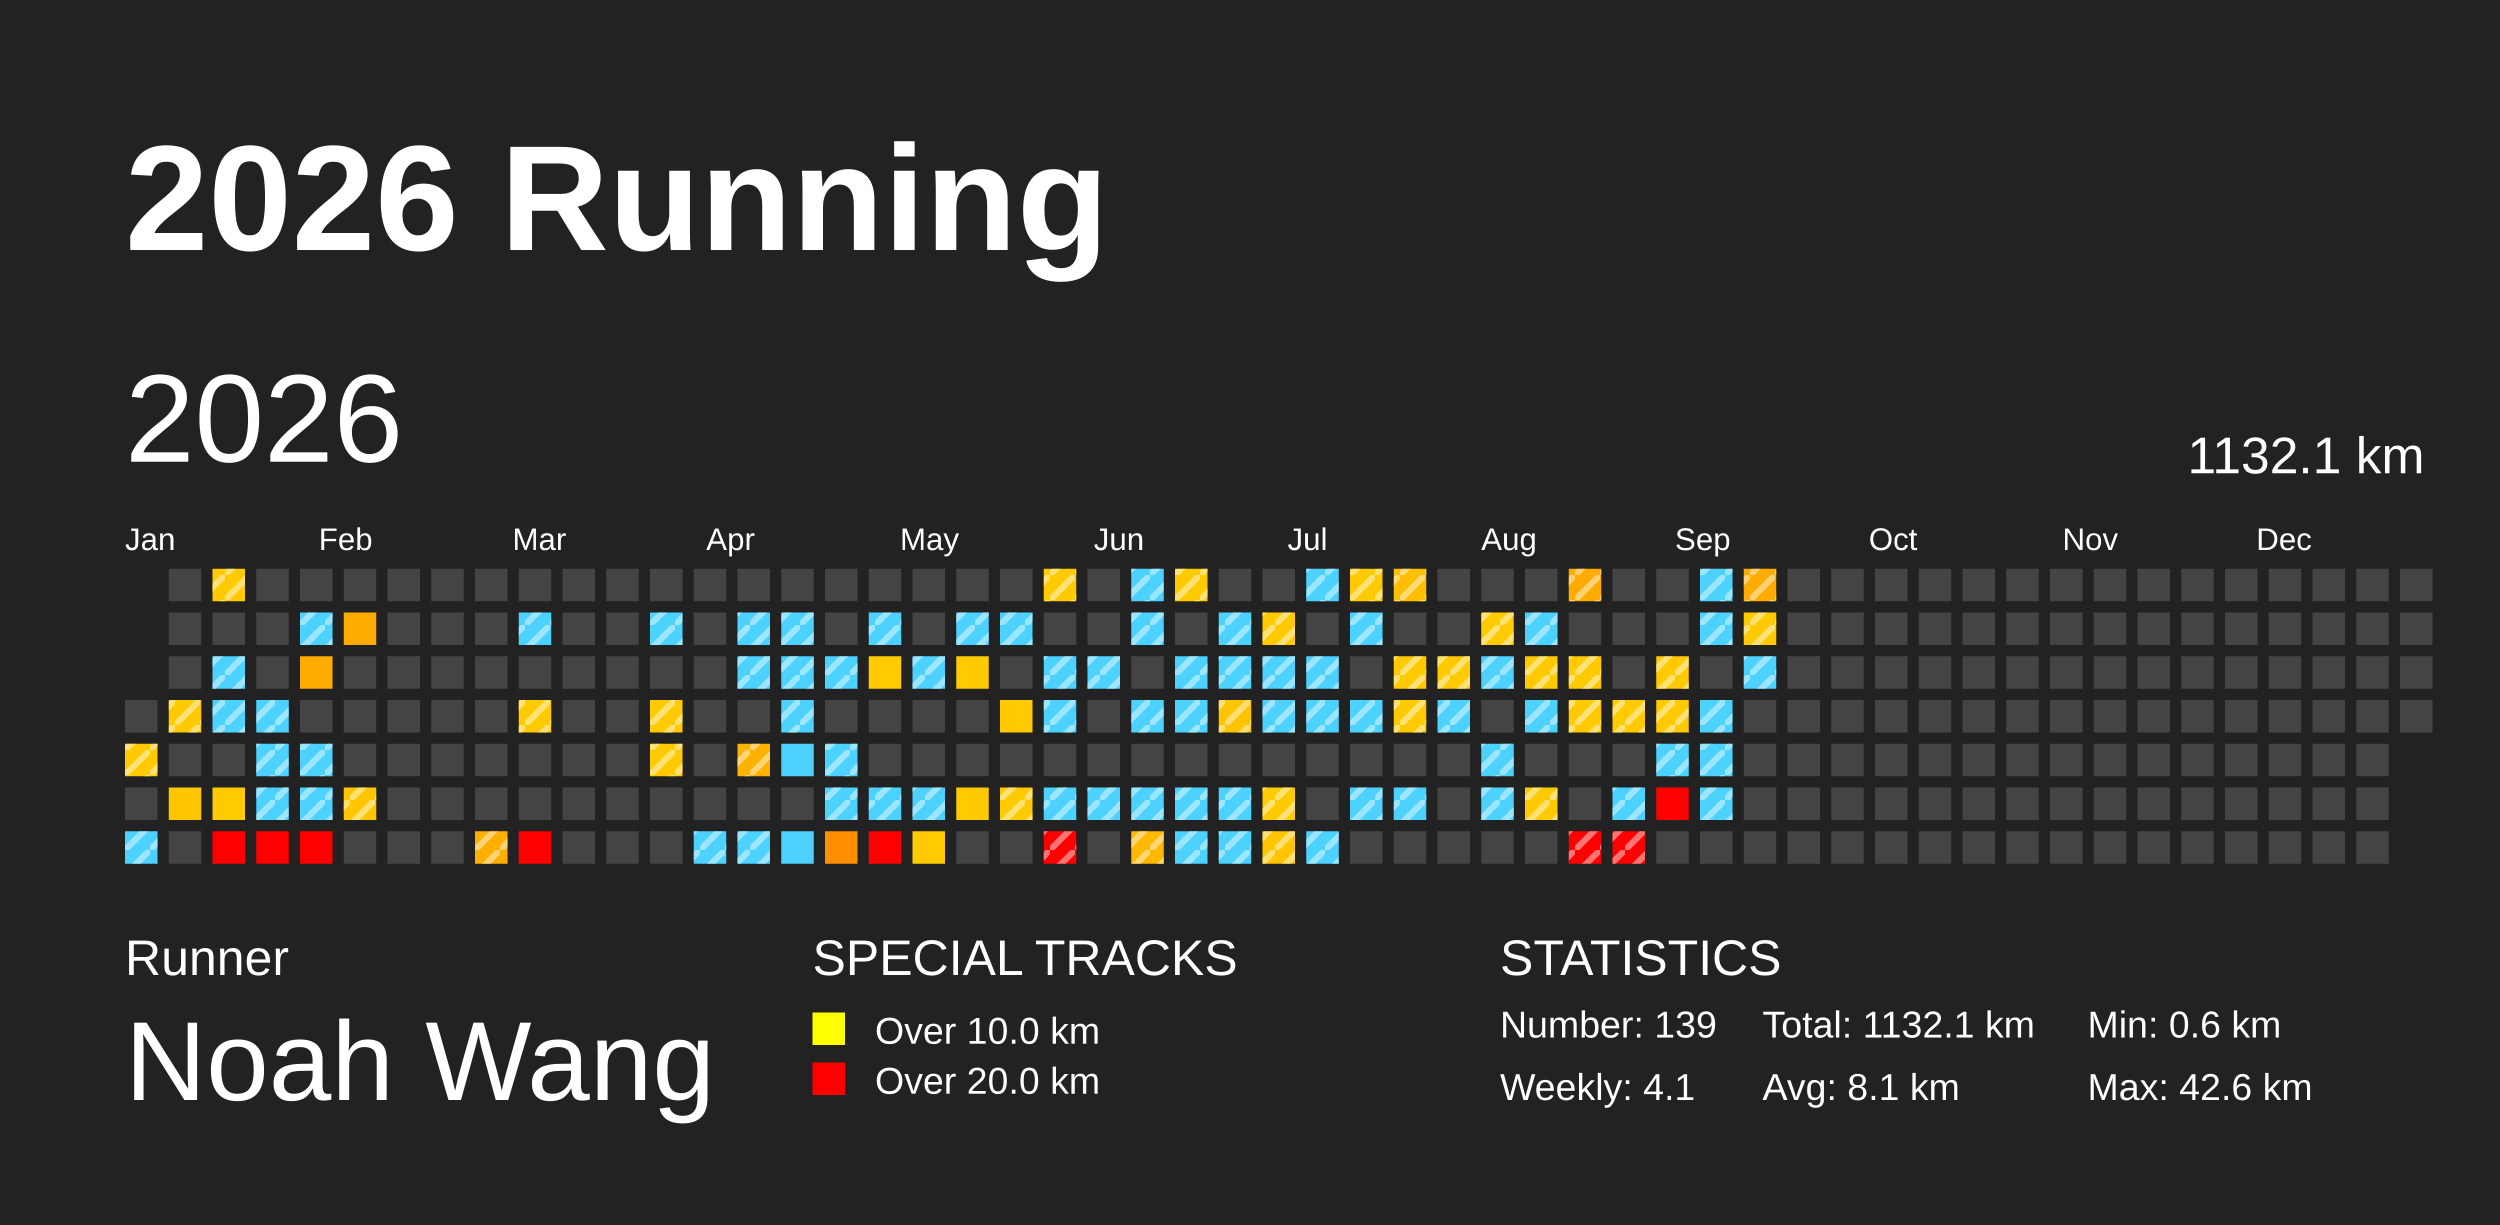
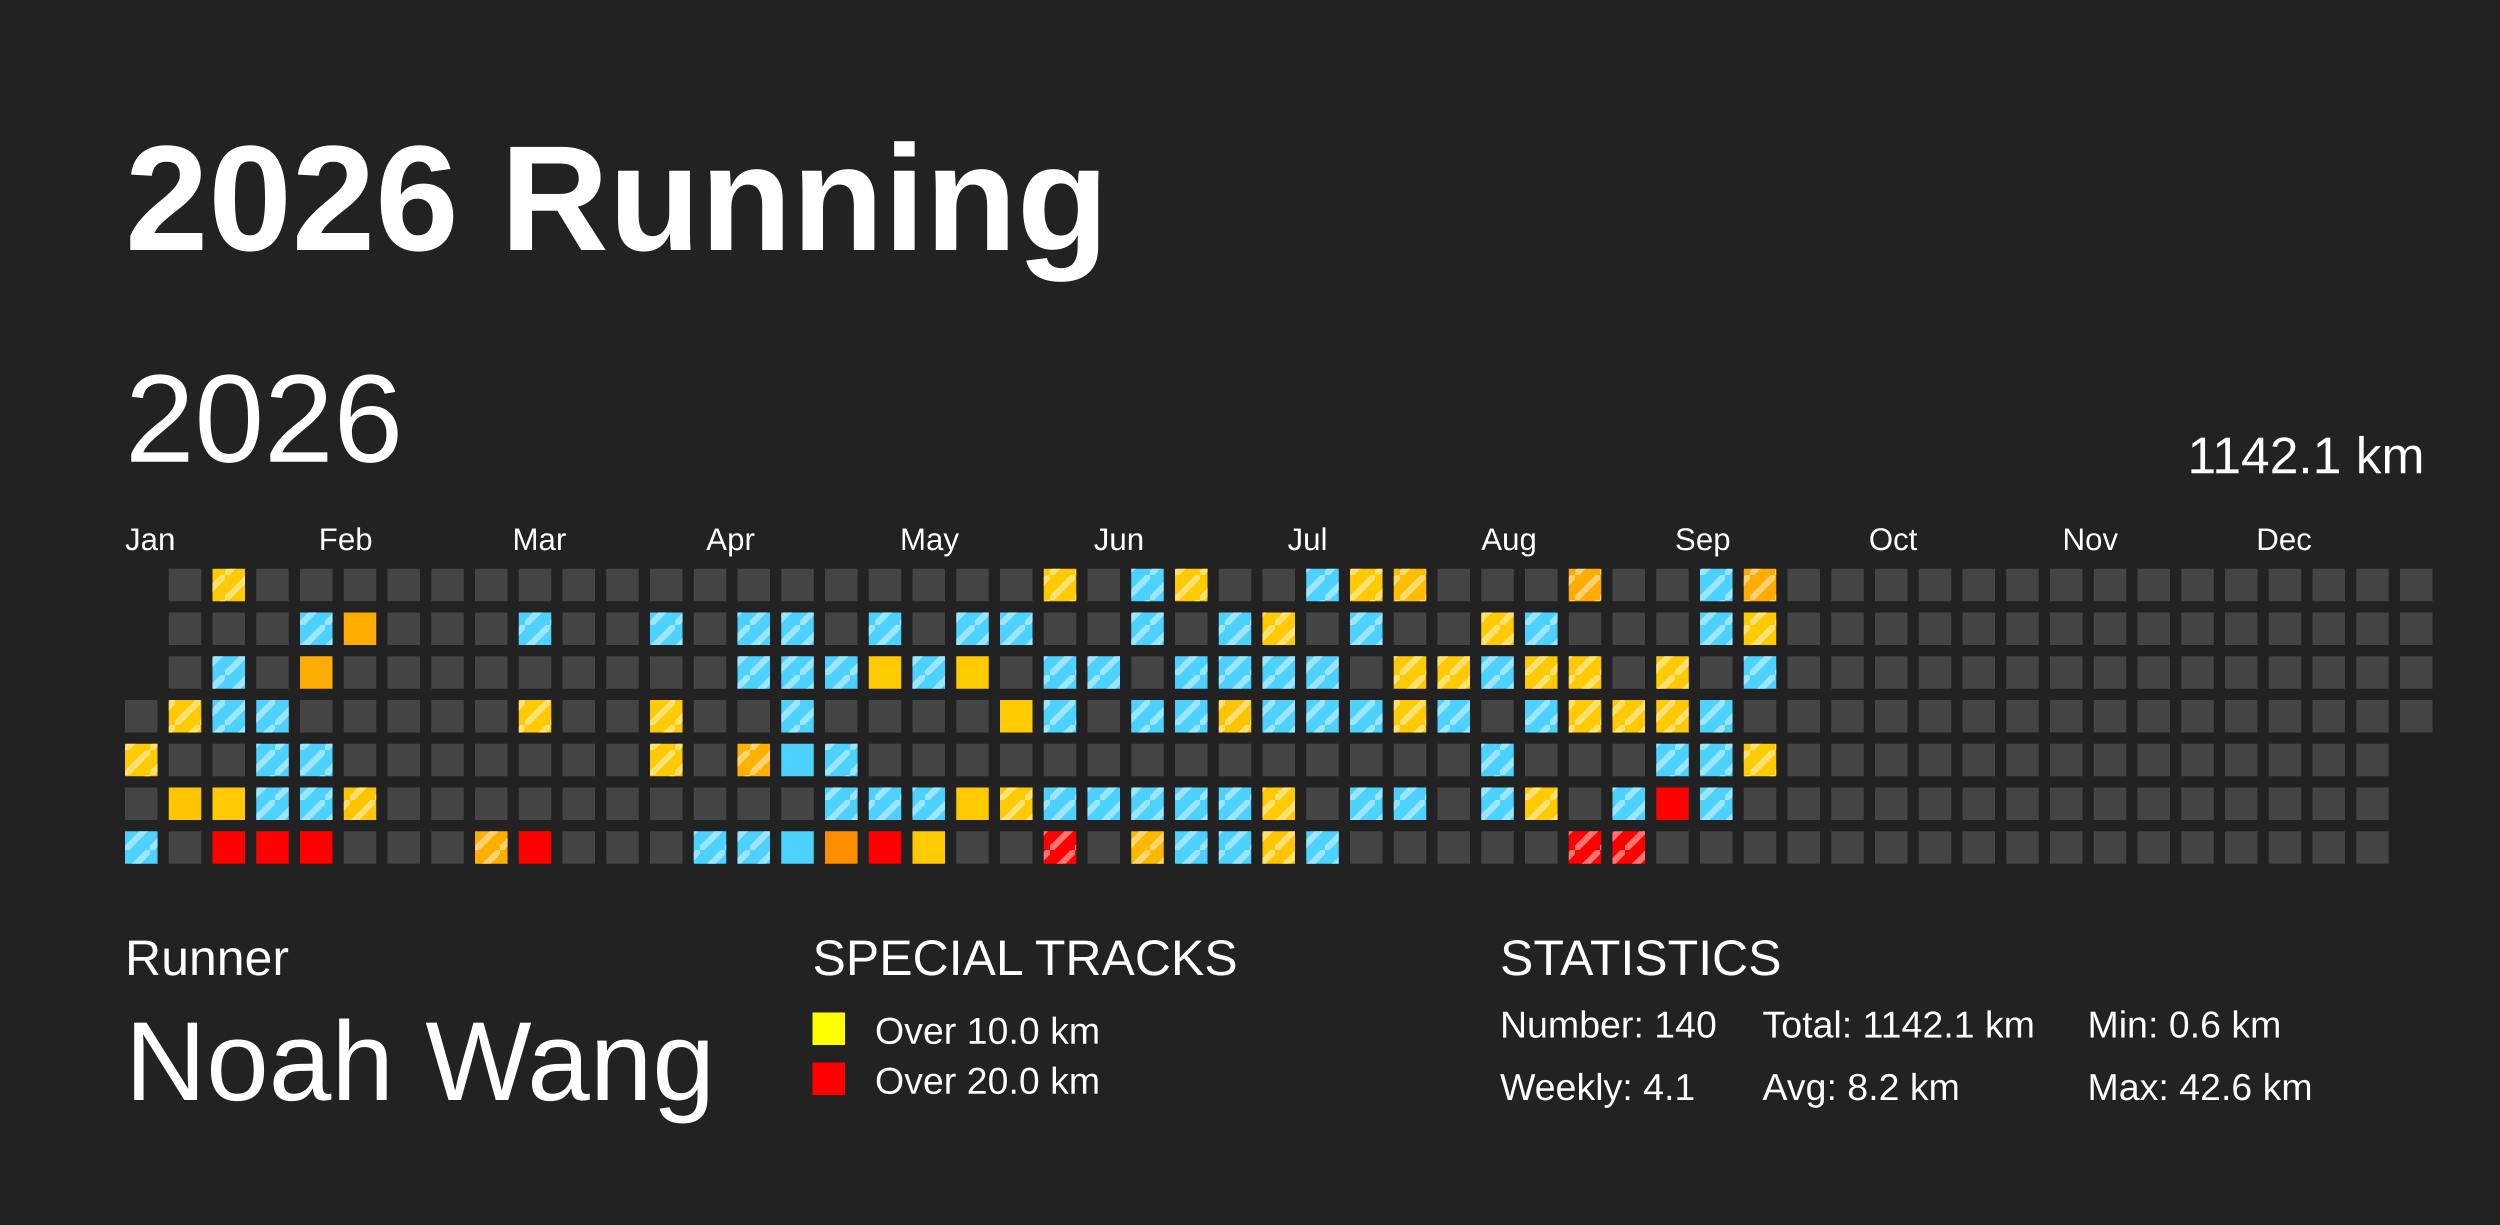
<svg xmlns="http://www.w3.org/2000/svg" baseProfile="full" height="98mm" version="1.1" viewBox="0,0,200,98" width="200mm">
  <defs>
    <pattern height="2" id="indoor-stripe" patternUnits="userSpaceOnUse" width="2">
      <line stroke="white" stroke-opacity="0.45" stroke-width="0.5" x1="0" x2="2" y1="2" y2="0" />
    </pattern>
  </defs>
  <rect fill="#222222" height="98" width="200" x="0" y="0" />
  <text fill="#FFFFFF" style="font-size:12px; font-family:Arial; font-weight:bold;" x="10" y="20">2026 Running</text>
  <text fill="#FFFFFF" style="font-size:4px; font-family:Arial" x="10" y="78">Runner</text>
  <text fill="#FFFFFF" style="font-size:9px; font-family:Arial" x="10" y="88">Noah Wang</text>
  <text fill="#FFFFFF" style="font-size:4px; font-family:Arial" x="65" y="78">SPECIAL TRACKS</text>
  <rect fill="yellow" height="2.6" width="2.6" x="65" y="81" />
  <text fill="#FFFFFF" style="font-size:3px; font-family:Arial" x="70" y="83.5">Over 10.0 km</text>
  <rect fill="red" height="2.6" width="2.6" x="65" y="85" />
  <text fill="#FFFFFF" style="font-size:3px; font-family:Arial" x="70" y="87.5">Over 20.0 km</text>
  <text fill="#FFFFFF" style="font-size:4px; font-family:Arial" x="120" y="78">STATISTICS</text>
-   <text fill="#FFFFFF" style="font-size:3px; font-family:Arial" x="120" y="83">Number: 139</text>
+   <text fill="#FFFFFF" style="font-size:3px; font-family:Arial" x="120" y="83">Number: 140</text>
  <text fill="#FFFFFF" style="font-size:3px; font-family:Arial" x="120" y="88">Weekly: 4.1</text>
-   <text fill="#FFFFFF" style="font-size:3px; font-family:Arial" x="141" y="83">Total: 1132.1 km</text>
-   <text fill="#FFFFFF" style="font-size:3px; font-family:Arial" x="141" y="88">Avg: 8.1 km</text>
+   <text fill="#FFFFFF" style="font-size:3px; font-family:Arial" x="141" y="83">Total: 1142.1 km</text>
+   <text fill="#FFFFFF" style="font-size:3px; font-family:Arial" x="141" y="88">Avg: 8.2 km</text>
  <text fill="#FFFFFF" style="font-size:3px; font-family:Arial" x="167" y="83">Min: 0.6 km</text>
  <text fill="#FFFFFF" style="font-size:3px; font-family:Arial" x="167" y="88">Max: 42.6 km</text>
  <text dominant-baseline="hanging" fill="#FFFFFF" style="font-size:10.0px; font-family:Arial;" x="10" y="30">2026</text>
-   <text dominant-baseline="hanging" fill="#FFFFFF" style="font-size:4.125px; font-family:Arial;" x="175" y="35">1132.1 km</text>
+   <text dominant-baseline="hanging" fill="#FFFFFF" style="font-size:4.125px; font-family:Arial;" x="175" y="35">1142.1 km</text>
  <text fill="#FFFFFF" style="font-size:2.5px; font-family:Arial" x="10.0" y="44">Jan</text>
  <text fill="#FFFFFF" style="font-size:2.5px; font-family:Arial" x="25.5" y="44">Feb</text>
  <text fill="#FFFFFF" style="font-size:2.5px; font-family:Arial" x="41.0" y="44">Mar</text>
  <text fill="#FFFFFF" style="font-size:2.5px; font-family:Arial" x="56.5" y="44">Apr</text>
  <text fill="#FFFFFF" style="font-size:2.5px; font-family:Arial" x="72.0" y="44">May</text>
  <text fill="#FFFFFF" style="font-size:2.5px; font-family:Arial" x="87.5" y="44">Jun</text>
  <text fill="#FFFFFF" style="font-size:2.5px; font-family:Arial" x="103.0" y="44">Jul</text>
  <text fill="#FFFFFF" style="font-size:2.5px; font-family:Arial" x="118.5" y="44">Aug</text>
  <text fill="#FFFFFF" style="font-size:2.5px; font-family:Arial" x="134.0" y="44">Sep</text>
  <text fill="#FFFFFF" style="font-size:2.5px; font-family:Arial" x="149.5" y="44">Oct</text>
  <text fill="#FFFFFF" style="font-size:2.5px; font-family:Arial" x="165.0" y="44">Nov</text>
  <text fill="#FFFFFF" style="font-size:2.5px; font-family:Arial" x="180.5" y="44">Dec</text>
  <rect fill="#444444" height="2.6" width="2.6" x="10.0" y="56.0" />
  <rect fill="#ffca00" height="2.6" width="2.6" x="10.0" y="59.5" />
  <rect fill="url(#indoor-stripe)" height="2.6" style="pointer-events: none;" width="2.6" x="10.0" y="59.5" />
  <rect fill="#444444" height="2.6" width="2.6" x="10.0" y="63.0" />
  <rect fill="#4dd2ff" height="2.6" width="2.6" x="10.0" y="66.5" />
  <rect fill="url(#indoor-stripe)" height="2.6" style="pointer-events: none;" width="2.6" x="10.0" y="66.5" />
  <rect fill="#444444" height="2.6" width="2.6" x="13.5" y="45.5" />
  <rect fill="#444444" height="2.6" width="2.6" x="13.5" y="49.0" />
  <rect fill="#444444" height="2.6" width="2.6" x="13.5" y="52.5" />
  <rect fill="#ffca00" height="2.6" width="2.6" x="13.5" y="56.0" />
  <rect fill="url(#indoor-stripe)" height="2.6" style="pointer-events: none;" width="2.6" x="13.5" y="56.0" />
  <rect fill="#444444" height="2.6" width="2.6" x="13.5" y="59.5" />
  <rect fill="#ffc600" height="2.6" width="2.6" x="13.5" y="63.0" />
  <rect fill="#444444" height="2.6" width="2.6" x="13.5" y="66.5" />
  <rect fill="#ffca00" height="2.6" width="2.6" x="17.0" y="45.5" />
  <rect fill="url(#indoor-stripe)" height="2.6" style="pointer-events: none;" width="2.6" x="17.0" y="45.5" />
  <rect fill="#444444" height="2.6" width="2.6" x="17.0" y="49.0" />
  <rect fill="#4dd2ff" height="2.6" width="2.6" x="17.0" y="52.5" />
  <rect fill="url(#indoor-stripe)" height="2.6" style="pointer-events: none;" width="2.6" x="17.0" y="52.5" />
  <rect fill="#4dd2ff" height="2.6" width="2.6" x="17.0" y="56.0" />
  <rect fill="url(#indoor-stripe)" height="2.6" style="pointer-events: none;" width="2.6" x="17.0" y="56.0" />
  <rect fill="#444444" height="2.6" width="2.6" x="17.0" y="59.5" />
  <rect fill="#ffca00" height="2.6" width="2.6" x="17.0" y="63.0" />
  <rect fill="red" height="2.6" width="2.6" x="17.0" y="66.5" />
  <rect fill="#444444" height="2.6" width="2.6" x="20.5" y="45.5" />
  <rect fill="#444444" height="2.6" width="2.6" x="20.5" y="49.0" />
  <rect fill="#444444" height="2.6" width="2.6" x="20.5" y="52.5" />
  <rect fill="#4dd2ff" height="2.6" width="2.6" x="20.5" y="56.0" />
  <rect fill="url(#indoor-stripe)" height="2.6" style="pointer-events: none;" width="2.6" x="20.5" y="56.0" />
  <rect fill="#4dd2ff" height="2.6" width="2.6" x="20.5" y="59.5" />
  <rect fill="url(#indoor-stripe)" height="2.6" style="pointer-events: none;" width="2.6" x="20.5" y="59.5" />
  <rect fill="#4dd2ff" height="2.6" width="2.6" x="20.5" y="63.0" />
  <rect fill="url(#indoor-stripe)" height="2.6" style="pointer-events: none;" width="2.6" x="20.5" y="63.0" />
  <rect fill="red" height="2.6" width="2.6" x="20.5" y="66.5" />
  <rect fill="#444444" height="2.6" width="2.6" x="24.0" y="45.5" />
  <rect fill="#4dd2ff" height="2.6" width="2.6" x="24.0" y="49.0" />
  <rect fill="url(#indoor-stripe)" height="2.6" style="pointer-events: none;" width="2.6" x="24.0" y="49.0" />
  <rect fill="#ffab00" height="2.6" width="2.6" x="24.0" y="52.5" />
  <rect fill="#444444" height="2.6" width="2.6" x="24.0" y="56.0" />
  <rect fill="#4dd2ff" height="2.6" width="2.6" x="24.0" y="59.5" />
  <rect fill="url(#indoor-stripe)" height="2.6" style="pointer-events: none;" width="2.6" x="24.0" y="59.5" />
  <rect fill="#4dd2ff" height="2.6" width="2.6" x="24.0" y="63.0" />
  <rect fill="url(#indoor-stripe)" height="2.6" style="pointer-events: none;" width="2.6" x="24.0" y="63.0" />
  <rect fill="red" height="2.6" width="2.6" x="24.0" y="66.5" />
  <rect fill="#444444" height="2.6" width="2.6" x="27.5" y="45.5" />
  <rect fill="#ffab00" height="2.6" width="2.6" x="27.5" y="49.0" />
  <rect fill="#444444" height="2.6" width="2.6" x="27.5" y="52.5" />
  <rect fill="#444444" height="2.6" width="2.6" x="27.5" y="56.0" />
  <rect fill="#444444" height="2.6" width="2.6" x="27.5" y="59.5" />
  <rect fill="#ffc600" height="2.6" width="2.6" x="27.5" y="63.0" />
  <rect fill="url(#indoor-stripe)" height="2.6" style="pointer-events: none;" width="2.6" x="27.5" y="63.0" />
  <rect fill="#444444" height="2.6" width="2.6" x="27.5" y="66.5" />
  <rect fill="#444444" height="2.6" width="2.6" x="31.0" y="45.5" />
  <rect fill="#444444" height="2.6" width="2.6" x="31.0" y="49.0" />
  <rect fill="#444444" height="2.6" width="2.6" x="31.0" y="52.5" />
  <rect fill="#444444" height="2.6" width="2.6" x="31.0" y="56.0" />
  <rect fill="#444444" height="2.6" width="2.6" x="31.0" y="59.5" />
  <rect fill="#444444" height="2.6" width="2.6" x="31.0" y="63.0" />
  <rect fill="#444444" height="2.6" width="2.6" x="31.0" y="66.5" />
  <rect fill="#444444" height="2.6" width="2.6" x="34.5" y="45.5" />
  <rect fill="#444444" height="2.6" width="2.6" x="34.5" y="49.0" />
  <rect fill="#444444" height="2.6" width="2.6" x="34.5" y="52.5" />
  <rect fill="#444444" height="2.6" width="2.6" x="34.5" y="56.0" />
  <rect fill="#444444" height="2.6" width="2.6" x="34.5" y="59.5" />
  <rect fill="#444444" height="2.6" width="2.6" x="34.5" y="63.0" />
  <rect fill="#444444" height="2.6" width="2.6" x="34.5" y="66.5" />
  <rect fill="#444444" height="2.6" width="2.6" x="38.0" y="45.5" />
  <rect fill="#444444" height="2.6" width="2.6" x="38.0" y="49.0" />
  <rect fill="#444444" height="2.6" width="2.6" x="38.0" y="52.5" />
  <rect fill="#444444" height="2.6" width="2.6" x="38.0" y="56.0" />
  <rect fill="#444444" height="2.6" width="2.6" x="38.0" y="59.5" />
  <rect fill="#444444" height="2.6" width="2.6" x="38.0" y="63.0" />
  <rect fill="#ffaf00" height="2.6" width="2.6" x="38.0" y="66.5" />
  <rect fill="url(#indoor-stripe)" height="2.6" style="pointer-events: none;" width="2.6" x="38.0" y="66.5" />
  <rect fill="#444444" height="2.6" width="2.6" x="41.5" y="45.5" />
  <rect fill="#4dd2ff" height="2.6" width="2.6" x="41.5" y="49.0" />
  <rect fill="url(#indoor-stripe)" height="2.6" style="pointer-events: none;" width="2.6" x="41.5" y="49.0" />
  <rect fill="#444444" height="2.6" width="2.6" x="41.5" y="52.5" />
  <rect fill="#ffca00" height="2.6" width="2.6" x="41.5" y="56.0" />
  <rect fill="url(#indoor-stripe)" height="2.6" style="pointer-events: none;" width="2.6" x="41.5" y="56.0" />
  <rect fill="#444444" height="2.6" width="2.6" x="41.5" y="59.5" />
  <rect fill="#444444" height="2.6" width="2.6" x="41.5" y="63.0" />
  <rect fill="red" height="2.6" width="2.6" x="41.5" y="66.5" />
  <rect fill="#444444" height="2.6" width="2.6" x="45.0" y="45.5" />
  <rect fill="#444444" height="2.6" width="2.6" x="45.0" y="49.0" />
  <rect fill="#444444" height="2.6" width="2.6" x="45.0" y="52.5" />
  <rect fill="#444444" height="2.6" width="2.6" x="45.0" y="56.0" />
  <rect fill="#444444" height="2.6" width="2.6" x="45.0" y="59.5" />
  <rect fill="#444444" height="2.6" width="2.6" x="45.0" y="63.0" />
  <rect fill="#444444" height="2.6" width="2.6" x="45.0" y="66.5" />
  <rect fill="#444444" height="2.6" width="2.6" x="48.5" y="45.5" />
  <rect fill="#444444" height="2.6" width="2.6" x="48.5" y="49.0" />
  <rect fill="#444444" height="2.6" width="2.6" x="48.5" y="52.5" />
  <rect fill="#444444" height="2.6" width="2.6" x="48.5" y="56.0" />
  <rect fill="#444444" height="2.6" width="2.6" x="48.5" y="59.5" />
  <rect fill="#444444" height="2.6" width="2.6" x="48.5" y="63.0" />
  <rect fill="#444444" height="2.6" width="2.6" x="48.5" y="66.5" />
  <rect fill="#444444" height="2.6" width="2.6" x="52.0" y="45.5" />
  <rect fill="#4dd2ff" height="2.6" width="2.6" x="52.0" y="49.0" />
  <rect fill="url(#indoor-stripe)" height="2.6" style="pointer-events: none;" width="2.6" x="52.0" y="49.0" />
  <rect fill="#444444" height="2.6" width="2.6" x="52.0" y="52.5" />
  <rect fill="#ffca00" height="2.6" width="2.6" x="52.0" y="56.0" />
  <rect fill="url(#indoor-stripe)" height="2.6" style="pointer-events: none;" width="2.6" x="52.0" y="56.0" />
  <rect fill="#ffca00" height="2.6" width="2.6" x="52.0" y="59.5" />
  <rect fill="url(#indoor-stripe)" height="2.6" style="pointer-events: none;" width="2.6" x="52.0" y="59.5" />
  <rect fill="#444444" height="2.6" width="2.6" x="52.0" y="63.0" />
  <rect fill="#444444" height="2.6" width="2.6" x="52.0" y="66.5" />
  <rect fill="#444444" height="2.6" width="2.6" x="55.5" y="45.5" />
  <rect fill="#444444" height="2.6" width="2.6" x="55.5" y="49.0" />
  <rect fill="#444444" height="2.6" width="2.6" x="55.5" y="52.5" />
  <rect fill="#444444" height="2.6" width="2.6" x="55.5" y="56.0" />
  <rect fill="#444444" height="2.6" width="2.6" x="55.5" y="59.5" />
  <rect fill="#444444" height="2.6" width="2.6" x="55.5" y="63.0" />
  <rect fill="#4dd2ff" height="2.6" width="2.6" x="55.5" y="66.5" />
  <rect fill="url(#indoor-stripe)" height="2.6" style="pointer-events: none;" width="2.6" x="55.5" y="66.5" />
  <rect fill="#444444" height="2.6" width="2.6" x="59.0" y="45.5" />
  <rect fill="#4dd2ff" height="2.6" width="2.6" x="59.0" y="49.0" />
  <rect fill="url(#indoor-stripe)" height="2.6" style="pointer-events: none;" width="2.6" x="59.0" y="49.0" />
  <rect fill="#4dd2ff" height="2.6" width="2.6" x="59.0" y="52.5" />
  <rect fill="url(#indoor-stripe)" height="2.6" style="pointer-events: none;" width="2.6" x="59.0" y="52.5" />
  <rect fill="#444444" height="2.6" width="2.6" x="59.0" y="56.0" />
  <rect fill="#ffb100" height="2.6" width="2.6" x="59.0" y="59.5" />
  <rect fill="url(#indoor-stripe)" height="2.6" style="pointer-events: none;" width="2.6" x="59.0" y="59.5" />
  <rect fill="#444444" height="2.6" width="2.6" x="59.0" y="63.0" />
  <rect fill="#4dd2ff" height="2.6" width="2.6" x="59.0" y="66.5" />
  <rect fill="url(#indoor-stripe)" height="2.6" style="pointer-events: none;" width="2.6" x="59.0" y="66.5" />
  <rect fill="#444444" height="2.6" width="2.6" x="62.5" y="45.5" />
  <rect fill="#4dd2ff" height="2.6" width="2.6" x="62.5" y="49.0" />
  <rect fill="url(#indoor-stripe)" height="2.6" style="pointer-events: none;" width="2.6" x="62.5" y="49.0" />
  <rect fill="#4dd2ff" height="2.6" width="2.6" x="62.5" y="52.5" />
  <rect fill="url(#indoor-stripe)" height="2.6" style="pointer-events: none;" width="2.6" x="62.5" y="52.5" />
  <rect fill="#4dd2ff" height="2.6" width="2.6" x="62.5" y="56.0" />
  <rect fill="url(#indoor-stripe)" height="2.6" style="pointer-events: none;" width="2.6" x="62.5" y="56.0" />
  <rect fill="#4dd2ff" height="2.6" width="2.6" x="62.5" y="59.5" />
  <rect fill="#444444" height="2.6" width="2.6" x="62.5" y="63.0" />
  <rect fill="#4dd2ff" height="2.6" width="2.6" x="62.5" y="66.5" />
  <rect fill="#444444" height="2.6" width="2.6" x="66.0" y="45.5" />
  <rect fill="#444444" height="2.6" width="2.6" x="66.0" y="49.0" />
  <rect fill="#4dd2ff" height="2.6" width="2.6" x="66.0" y="52.5" />
  <rect fill="url(#indoor-stripe)" height="2.6" style="pointer-events: none;" width="2.6" x="66.0" y="52.5" />
  <rect fill="#444444" height="2.6" width="2.6" x="66.0" y="56.0" />
  <rect fill="#4dd2ff" height="2.6" width="2.6" x="66.0" y="59.5" />
  <rect fill="url(#indoor-stripe)" height="2.6" style="pointer-events: none;" width="2.6" x="66.0" y="59.5" />
  <rect fill="#4dd2ff" height="2.6" width="2.6" x="66.0" y="63.0" />
  <rect fill="url(#indoor-stripe)" height="2.6" style="pointer-events: none;" width="2.6" x="66.0" y="63.0" />
  <rect fill="#ff8f00" height="2.6" width="2.6" x="66.0" y="66.5" />
  <rect fill="#444444" height="2.6" width="2.6" x="69.5" y="45.5" />
  <rect fill="#4dd2ff" height="2.6" width="2.6" x="69.5" y="49.0" />
  <rect fill="url(#indoor-stripe)" height="2.6" style="pointer-events: none;" width="2.6" x="69.5" y="49.0" />
  <rect fill="#ffca00" height="2.6" width="2.6" x="69.5" y="52.5" />
  <rect fill="#444444" height="2.6" width="2.6" x="69.5" y="56.0" />
  <rect fill="#444444" height="2.6" width="2.6" x="69.5" y="59.5" />
  <rect fill="#4dd2ff" height="2.6" width="2.6" x="69.5" y="63.0" />
  <rect fill="url(#indoor-stripe)" height="2.6" style="pointer-events: none;" width="2.6" x="69.5" y="63.0" />
  <rect fill="red" height="2.6" width="2.6" x="69.5" y="66.5" />
  <rect fill="#444444" height="2.6" width="2.6" x="73.0" y="45.5" />
  <rect fill="#444444" height="2.6" width="2.6" x="73.0" y="49.0" />
  <rect fill="#4dd2ff" height="2.6" width="2.6" x="73.0" y="52.5" />
  <rect fill="url(#indoor-stripe)" height="2.6" style="pointer-events: none;" width="2.6" x="73.0" y="52.5" />
  <rect fill="#444444" height="2.6" width="2.6" x="73.0" y="56.0" />
  <rect fill="#444444" height="2.6" width="2.6" x="73.0" y="59.5" />
  <rect fill="#4dd2ff" height="2.6" width="2.6" x="73.0" y="63.0" />
  <rect fill="url(#indoor-stripe)" height="2.6" style="pointer-events: none;" width="2.6" x="73.0" y="63.0" />
  <rect fill="#ffca00" height="2.6" width="2.6" x="73.0" y="66.5" />
  <rect fill="#444444" height="2.6" width="2.6" x="76.5" y="45.5" />
  <rect fill="#4dd2ff" height="2.6" width="2.6" x="76.5" y="49.0" />
  <rect fill="url(#indoor-stripe)" height="2.6" style="pointer-events: none;" width="2.6" x="76.5" y="49.0" />
  <rect fill="#ffca00" height="2.6" width="2.6" x="76.5" y="52.5" />
  <rect fill="#444444" height="2.6" width="2.6" x="76.5" y="56.0" />
  <rect fill="#444444" height="2.6" width="2.6" x="76.5" y="59.5" />
  <rect fill="#ffca00" height="2.6" width="2.6" x="76.5" y="63.0" />
  <rect fill="#444444" height="2.6" width="2.6" x="76.5" y="66.5" />
  <rect fill="#444444" height="2.6" width="2.6" x="80.0" y="45.5" />
  <rect fill="#4dd2ff" height="2.6" width="2.6" x="80.0" y="49.0" />
  <rect fill="url(#indoor-stripe)" height="2.6" style="pointer-events: none;" width="2.6" x="80.0" y="49.0" />
  <rect fill="#444444" height="2.6" width="2.6" x="80.0" y="52.5" />
  <rect fill="#ffca00" height="2.6" width="2.6" x="80.0" y="56.0" />
  <rect fill="#444444" height="2.6" width="2.6" x="80.0" y="59.5" />
  <rect fill="#ffca00" height="2.6" width="2.6" x="80.0" y="63.0" />
  <rect fill="url(#indoor-stripe)" height="2.6" style="pointer-events: none;" width="2.6" x="80.0" y="63.0" />
  <rect fill="#444444" height="2.6" width="2.6" x="80.0" y="66.5" />
  <rect fill="#ffca00" height="2.6" width="2.6" x="83.5" y="45.5" />
  <rect fill="url(#indoor-stripe)" height="2.6" style="pointer-events: none;" width="2.6" x="83.5" y="45.5" />
  <rect fill="#444444" height="2.6" width="2.6" x="83.5" y="49.0" />
  <rect fill="#4dd2ff" height="2.6" width="2.6" x="83.5" y="52.5" />
  <rect fill="url(#indoor-stripe)" height="2.6" style="pointer-events: none;" width="2.6" x="83.5" y="52.5" />
  <rect fill="#4dd2ff" height="2.6" width="2.6" x="83.5" y="56.0" />
  <rect fill="url(#indoor-stripe)" height="2.6" style="pointer-events: none;" width="2.6" x="83.5" y="56.0" />
  <rect fill="#444444" height="2.6" width="2.6" x="83.5" y="59.5" />
  <rect fill="#4dd2ff" height="2.6" width="2.6" x="83.5" y="63.0" />
  <rect fill="url(#indoor-stripe)" height="2.6" style="pointer-events: none;" width="2.6" x="83.5" y="63.0" />
  <rect fill="red" height="2.6" width="2.6" x="83.5" y="66.5" />
  <rect fill="url(#indoor-stripe)" height="2.6" style="pointer-events: none;" width="2.6" x="83.5" y="66.5" />
  <rect fill="#444444" height="2.6" width="2.6" x="87.0" y="45.5" />
  <rect fill="#444444" height="2.6" width="2.6" x="87.0" y="49.0" />
  <rect fill="#4dd2ff" height="2.6" width="2.6" x="87.0" y="52.5" />
  <rect fill="url(#indoor-stripe)" height="2.6" style="pointer-events: none;" width="2.6" x="87.0" y="52.5" />
  <rect fill="#444444" height="2.6" width="2.6" x="87.0" y="56.0" />
  <rect fill="#444444" height="2.6" width="2.6" x="87.0" y="59.5" />
  <rect fill="#4dd2ff" height="2.6" width="2.6" x="87.0" y="63.0" />
  <rect fill="url(#indoor-stripe)" height="2.6" style="pointer-events: none;" width="2.6" x="87.0" y="63.0" />
  <rect fill="#444444" height="2.6" width="2.6" x="87.0" y="66.5" />
  <rect fill="#4dd2ff" height="2.6" width="2.6" x="90.5" y="45.5" />
  <rect fill="url(#indoor-stripe)" height="2.6" style="pointer-events: none;" width="2.6" x="90.5" y="45.5" />
  <rect fill="#4dd2ff" height="2.6" width="2.6" x="90.5" y="49.0" />
  <rect fill="url(#indoor-stripe)" height="2.6" style="pointer-events: none;" width="2.6" x="90.5" y="49.0" />
  <rect fill="#444444" height="2.6" width="2.6" x="90.5" y="52.5" />
  <rect fill="#4dd2ff" height="2.6" width="2.6" x="90.5" y="56.0" />
  <rect fill="url(#indoor-stripe)" height="2.6" style="pointer-events: none;" width="2.6" x="90.5" y="56.0" />
  <rect fill="#444444" height="2.6" width="2.6" x="90.5" y="59.5" />
  <rect fill="#4dd2ff" height="2.6" width="2.6" x="90.5" y="63.0" />
  <rect fill="url(#indoor-stripe)" height="2.6" style="pointer-events: none;" width="2.6" x="90.5" y="63.0" />
  <rect fill="#ffb800" height="2.6" width="2.6" x="90.5" y="66.5" />
  <rect fill="url(#indoor-stripe)" height="2.6" style="pointer-events: none;" width="2.6" x="90.5" y="66.5" />
  <rect fill="#ffca00" height="2.6" width="2.6" x="94.0" y="45.5" />
  <rect fill="url(#indoor-stripe)" height="2.6" style="pointer-events: none;" width="2.6" x="94.0" y="45.5" />
  <rect fill="#444444" height="2.6" width="2.6" x="94.0" y="49.0" />
  <rect fill="#4dd2ff" height="2.6" width="2.6" x="94.0" y="52.5" />
  <rect fill="url(#indoor-stripe)" height="2.6" style="pointer-events: none;" width="2.6" x="94.0" y="52.5" />
  <rect fill="#4dd2ff" height="2.6" width="2.6" x="94.0" y="56.0" />
  <rect fill="url(#indoor-stripe)" height="2.6" style="pointer-events: none;" width="2.6" x="94.0" y="56.0" />
  <rect fill="#444444" height="2.6" width="2.6" x="94.0" y="59.5" />
  <rect fill="#4dd2ff" height="2.6" width="2.6" x="94.0" y="63.0" />
  <rect fill="url(#indoor-stripe)" height="2.6" style="pointer-events: none;" width="2.6" x="94.0" y="63.0" />
  <rect fill="#4dd2ff" height="2.6" width="2.6" x="94.0" y="66.5" />
  <rect fill="url(#indoor-stripe)" height="2.6" style="pointer-events: none;" width="2.6" x="94.0" y="66.5" />
  <rect fill="#444444" height="2.6" width="2.6" x="97.5" y="45.5" />
  <rect fill="#4dd2ff" height="2.6" width="2.6" x="97.5" y="49.0" />
  <rect fill="url(#indoor-stripe)" height="2.6" style="pointer-events: none;" width="2.6" x="97.5" y="49.0" />
  <rect fill="#4dd2ff" height="2.6" width="2.6" x="97.5" y="52.5" />
  <rect fill="url(#indoor-stripe)" height="2.6" style="pointer-events: none;" width="2.6" x="97.5" y="52.5" />
  <rect fill="#ffc400" height="2.6" width="2.6" x="97.5" y="56.0" />
  <rect fill="url(#indoor-stripe)" height="2.6" style="pointer-events: none;" width="2.6" x="97.5" y="56.0" />
  <rect fill="#444444" height="2.6" width="2.6" x="97.5" y="59.5" />
  <rect fill="#4dd2ff" height="2.6" width="2.6" x="97.5" y="63.0" />
  <rect fill="url(#indoor-stripe)" height="2.6" style="pointer-events: none;" width="2.6" x="97.5" y="63.0" />
  <rect fill="#4dd2ff" height="2.6" width="2.6" x="97.5" y="66.5" />
  <rect fill="url(#indoor-stripe)" height="2.6" style="pointer-events: none;" width="2.6" x="97.5" y="66.5" />
  <rect fill="#444444" height="2.6" width="2.6" x="101.0" y="45.5" />
  <rect fill="#ffca00" height="2.6" width="2.6" x="101.0" y="49.0" />
  <rect fill="url(#indoor-stripe)" height="2.6" style="pointer-events: none;" width="2.6" x="101.0" y="49.0" />
  <rect fill="#4dd2ff" height="2.6" width="2.6" x="101.0" y="52.5" />
  <rect fill="url(#indoor-stripe)" height="2.6" style="pointer-events: none;" width="2.6" x="101.0" y="52.5" />
  <rect fill="#4dd2ff" height="2.6" width="2.6" x="101.0" y="56.0" />
  <rect fill="url(#indoor-stripe)" height="2.6" style="pointer-events: none;" width="2.6" x="101.0" y="56.0" />
  <rect fill="#444444" height="2.6" width="2.6" x="101.0" y="59.5" />
  <rect fill="#ffca00" height="2.6" width="2.6" x="101.0" y="63.0" />
  <rect fill="url(#indoor-stripe)" height="2.6" style="pointer-events: none;" width="2.6" x="101.0" y="63.0" />
  <rect fill="#ffc600" height="2.6" width="2.6" x="101.0" y="66.5" />
  <rect fill="url(#indoor-stripe)" height="2.6" style="pointer-events: none;" width="2.6" x="101.0" y="66.5" />
  <rect fill="#4dd2ff" height="2.6" width="2.6" x="104.5" y="45.5" />
  <rect fill="url(#indoor-stripe)" height="2.6" style="pointer-events: none;" width="2.6" x="104.5" y="45.5" />
  <rect fill="#444444" height="2.6" width="2.6" x="104.5" y="49.0" />
  <rect fill="#4dd2ff" height="2.6" width="2.6" x="104.5" y="52.5" />
  <rect fill="url(#indoor-stripe)" height="2.6" style="pointer-events: none;" width="2.6" x="104.5" y="52.5" />
  <rect fill="#4dd2ff" height="2.6" width="2.6" x="104.5" y="56.0" />
  <rect fill="url(#indoor-stripe)" height="2.6" style="pointer-events: none;" width="2.6" x="104.5" y="56.0" />
  <rect fill="#444444" height="2.6" width="2.6" x="104.5" y="59.5" />
  <rect fill="#444444" height="2.6" width="2.6" x="104.5" y="63.0" />
  <rect fill="#4dd2ff" height="2.6" width="2.6" x="104.5" y="66.5" />
  <rect fill="url(#indoor-stripe)" height="2.6" style="pointer-events: none;" width="2.6" x="104.5" y="66.5" />
  <rect fill="#ffca00" height="2.6" width="2.6" x="108.0" y="45.5" />
  <rect fill="url(#indoor-stripe)" height="2.6" style="pointer-events: none;" width="2.6" x="108.0" y="45.5" />
  <rect fill="#4dd2ff" height="2.6" width="2.6" x="108.0" y="49.0" />
  <rect fill="url(#indoor-stripe)" height="2.6" style="pointer-events: none;" width="2.6" x="108.0" y="49.0" />
  <rect fill="#444444" height="2.6" width="2.6" x="108.0" y="52.5" />
  <rect fill="#4dd2ff" height="2.6" width="2.6" x="108.0" y="56.0" />
  <rect fill="url(#indoor-stripe)" height="2.6" style="pointer-events: none;" width="2.6" x="108.0" y="56.0" />
  <rect fill="#444444" height="2.6" width="2.6" x="108.0" y="59.5" />
  <rect fill="#4dd2ff" height="2.6" width="2.6" x="108.0" y="63.0" />
  <rect fill="url(#indoor-stripe)" height="2.6" style="pointer-events: none;" width="2.6" x="108.0" y="63.0" />
  <rect fill="#444444" height="2.6" width="2.6" x="108.0" y="66.5" />
  <rect fill="#ffbe00" height="2.6" width="2.6" x="111.5" y="45.5" />
  <rect fill="url(#indoor-stripe)" height="2.6" style="pointer-events: none;" width="2.6" x="111.5" y="45.5" />
  <rect fill="#444444" height="2.6" width="2.6" x="111.5" y="49.0" />
  <rect fill="#ffca00" height="2.6" width="2.6" x="111.5" y="52.5" />
  <rect fill="url(#indoor-stripe)" height="2.6" style="pointer-events: none;" width="2.6" x="111.5" y="52.5" />
  <rect fill="#ffca00" height="2.6" width="2.6" x="111.5" y="56.0" />
  <rect fill="url(#indoor-stripe)" height="2.6" style="pointer-events: none;" width="2.6" x="111.5" y="56.0" />
  <rect fill="#444444" height="2.6" width="2.6" x="111.5" y="59.5" />
  <rect fill="#4dd2ff" height="2.6" width="2.6" x="111.5" y="63.0" />
  <rect fill="url(#indoor-stripe)" height="2.6" style="pointer-events: none;" width="2.6" x="111.5" y="63.0" />
  <rect fill="#444444" height="2.6" width="2.6" x="111.5" y="66.5" />
  <rect fill="#444444" height="2.6" width="2.6" x="115.0" y="45.5" />
  <rect fill="#444444" height="2.6" width="2.6" x="115.0" y="49.0" />
  <rect fill="#ffca00" height="2.6" width="2.6" x="115.0" y="52.5" />
  <rect fill="url(#indoor-stripe)" height="2.6" style="pointer-events: none;" width="2.6" x="115.0" y="52.5" />
  <rect fill="#4dd2ff" height="2.6" width="2.6" x="115.0" y="56.0" />
  <rect fill="url(#indoor-stripe)" height="2.6" style="pointer-events: none;" width="2.6" x="115.0" y="56.0" />
  <rect fill="#444444" height="2.6" width="2.6" x="115.0" y="59.5" />
  <rect fill="#444444" height="2.6" width="2.6" x="115.0" y="63.0" />
  <rect fill="#444444" height="2.6" width="2.6" x="115.0" y="66.5" />
  <rect fill="#444444" height="2.6" width="2.6" x="118.5" y="45.5" />
  <rect fill="#ffca00" height="2.6" width="2.6" x="118.5" y="49.0" />
  <rect fill="url(#indoor-stripe)" height="2.6" style="pointer-events: none;" width="2.6" x="118.5" y="49.0" />
  <rect fill="#4dd2ff" height="2.6" width="2.6" x="118.5" y="52.5" />
  <rect fill="url(#indoor-stripe)" height="2.6" style="pointer-events: none;" width="2.6" x="118.5" y="52.5" />
  <rect fill="#444444" height="2.6" width="2.6" x="118.5" y="56.0" />
  <rect fill="#4dd2ff" height="2.6" width="2.6" x="118.5" y="59.5" />
  <rect fill="url(#indoor-stripe)" height="2.6" style="pointer-events: none;" width="2.6" x="118.5" y="59.5" />
  <rect fill="#4dd2ff" height="2.6" width="2.6" x="118.5" y="63.0" />
  <rect fill="url(#indoor-stripe)" height="2.6" style="pointer-events: none;" width="2.6" x="118.5" y="63.0" />
  <rect fill="#444444" height="2.6" width="2.6" x="118.5" y="66.5" />
  <rect fill="#444444" height="2.6" width="2.6" x="122.0" y="45.5" />
  <rect fill="#4dd2ff" height="2.6" width="2.6" x="122.0" y="49.0" />
  <rect fill="url(#indoor-stripe)" height="2.6" style="pointer-events: none;" width="2.6" x="122.0" y="49.0" />
  <rect fill="#ffca00" height="2.6" width="2.6" x="122.0" y="52.5" />
  <rect fill="url(#indoor-stripe)" height="2.6" style="pointer-events: none;" width="2.6" x="122.0" y="52.5" />
  <rect fill="#4dd2ff" height="2.6" width="2.6" x="122.0" y="56.0" />
  <rect fill="url(#indoor-stripe)" height="2.6" style="pointer-events: none;" width="2.6" x="122.0" y="56.0" />
  <rect fill="#444444" height="2.6" width="2.6" x="122.0" y="59.5" />
  <rect fill="#ffca00" height="2.6" width="2.6" x="122.0" y="63.0" />
  <rect fill="url(#indoor-stripe)" height="2.6" style="pointer-events: none;" width="2.6" x="122.0" y="63.0" />
  <rect fill="#444444" height="2.6" width="2.6" x="122.0" y="66.5" />
  <rect fill="#ffab00" height="2.6" width="2.6" x="125.5" y="45.5" />
  <rect fill="url(#indoor-stripe)" height="2.6" style="pointer-events: none;" width="2.6" x="125.5" y="45.5" />
  <rect fill="#444444" height="2.6" width="2.6" x="125.5" y="49.0" />
  <rect fill="#ffca00" height="2.6" width="2.6" x="125.5" y="52.5" />
  <rect fill="url(#indoor-stripe)" height="2.6" style="pointer-events: none;" width="2.6" x="125.5" y="52.5" />
  <rect fill="#ffca00" height="2.6" width="2.6" x="125.5" y="56.0" />
  <rect fill="url(#indoor-stripe)" height="2.6" style="pointer-events: none;" width="2.6" x="125.5" y="56.0" />
  <rect fill="#444444" height="2.6" width="2.6" x="125.5" y="59.5" />
  <rect fill="#444444" height="2.6" width="2.6" x="125.5" y="63.0" />
  <rect fill="red" height="2.6" width="2.6" x="125.5" y="66.5" />
  <rect fill="url(#indoor-stripe)" height="2.6" style="pointer-events: none;" width="2.6" x="125.5" y="66.5" />
  <rect fill="#444444" height="2.6" width="2.6" x="129.0" y="45.5" />
  <rect fill="#444444" height="2.6" width="2.6" x="129.0" y="49.0" />
  <rect fill="#444444" height="2.6" width="2.6" x="129.0" y="52.5" />
  <rect fill="#ffca00" height="2.6" width="2.6" x="129.0" y="56.0" />
  <rect fill="url(#indoor-stripe)" height="2.6" style="pointer-events: none;" width="2.6" x="129.0" y="56.0" />
  <rect fill="#444444" height="2.6" width="2.6" x="129.0" y="59.5" />
  <rect fill="#4dd2ff" height="2.6" width="2.6" x="129.0" y="63.0" />
  <rect fill="url(#indoor-stripe)" height="2.6" style="pointer-events: none;" width="2.6" x="129.0" y="63.0" />
  <rect fill="red" height="2.6" width="2.6" x="129.0" y="66.5" />
  <rect fill="url(#indoor-stripe)" height="2.6" style="pointer-events: none;" width="2.6" x="129.0" y="66.5" />
  <rect fill="#444444" height="2.6" width="2.6" x="132.5" y="45.5" />
  <rect fill="#444444" height="2.6" width="2.6" x="132.5" y="49.0" />
  <rect fill="#ffca00" height="2.6" width="2.6" x="132.5" y="52.5" />
  <rect fill="url(#indoor-stripe)" height="2.6" style="pointer-events: none;" width="2.6" x="132.5" y="52.5" />
  <rect fill="#ffca00" height="2.6" width="2.6" x="132.5" y="56.0" />
  <rect fill="url(#indoor-stripe)" height="2.6" style="pointer-events: none;" width="2.6" x="132.5" y="56.0" />
  <rect fill="#4dd2ff" height="2.6" width="2.6" x="132.5" y="59.5" />
  <rect fill="url(#indoor-stripe)" height="2.6" style="pointer-events: none;" width="2.6" x="132.5" y="59.5" />
  <rect fill="red" height="2.6" width="2.6" x="132.5" y="63.0" />
  <rect fill="#444444" height="2.6" width="2.6" x="132.5" y="66.5" />
  <rect fill="#4dd2ff" height="2.6" width="2.6" x="136.0" y="45.5" />
  <rect fill="url(#indoor-stripe)" height="2.6" style="pointer-events: none;" width="2.6" x="136.0" y="45.5" />
  <rect fill="#4dd2ff" height="2.6" width="2.6" x="136.0" y="49.0" />
  <rect fill="url(#indoor-stripe)" height="2.6" style="pointer-events: none;" width="2.6" x="136.0" y="49.0" />
  <rect fill="#444444" height="2.6" width="2.6" x="136.0" y="52.5" />
  <rect fill="#4dd2ff" height="2.6" width="2.6" x="136.0" y="56.0" />
  <rect fill="url(#indoor-stripe)" height="2.6" style="pointer-events: none;" width="2.6" x="136.0" y="56.0" />
  <rect fill="#4dd2ff" height="2.6" width="2.6" x="136.0" y="59.5" />
  <rect fill="url(#indoor-stripe)" height="2.6" style="pointer-events: none;" width="2.6" x="136.0" y="59.5" />
  <rect fill="#4dd2ff" height="2.6" width="2.6" x="136.0" y="63.0" />
  <rect fill="url(#indoor-stripe)" height="2.6" style="pointer-events: none;" width="2.6" x="136.0" y="63.0" />
  <rect fill="#444444" height="2.6" width="2.6" x="136.0" y="66.5" />
  <rect fill="#ffab00" height="2.6" width="2.6" x="139.5" y="45.5" />
  <rect fill="url(#indoor-stripe)" height="2.6" style="pointer-events: none;" width="2.6" x="139.5" y="45.5" />
  <rect fill="#ffca00" height="2.6" width="2.6" x="139.5" y="49.0" />
  <rect fill="url(#indoor-stripe)" height="2.6" style="pointer-events: none;" width="2.6" x="139.5" y="49.0" />
  <rect fill="#4dd2ff" height="2.6" width="2.6" x="139.5" y="52.5" />
  <rect fill="url(#indoor-stripe)" height="2.6" style="pointer-events: none;" width="2.6" x="139.5" y="52.5" />
  <rect fill="#444444" height="2.6" width="2.6" x="139.5" y="56.0" />
-   <rect fill="#444444" height="2.6" width="2.6" x="139.5" y="59.5" />
+   <rect fill="#ffca00" height="2.6" width="2.6" x="139.5" y="59.5" />
+   <rect fill="url(#indoor-stripe)" height="2.6" style="pointer-events: none;" width="2.6" x="139.5" y="59.5" />
  <rect fill="#444444" height="2.6" width="2.6" x="139.5" y="63.0" />
  <rect fill="#444444" height="2.6" width="2.6" x="139.5" y="66.5" />
  <rect fill="#444444" height="2.6" width="2.6" x="143.0" y="45.5" />
  <rect fill="#444444" height="2.6" width="2.6" x="143.0" y="49.0" />
  <rect fill="#444444" height="2.6" width="2.6" x="143.0" y="52.5" />
  <rect fill="#444444" height="2.6" width="2.6" x="143.0" y="56.0" />
  <rect fill="#444444" height="2.6" width="2.6" x="143.0" y="59.5" />
  <rect fill="#444444" height="2.6" width="2.6" x="143.0" y="63.0" />
  <rect fill="#444444" height="2.6" width="2.6" x="143.0" y="66.5" />
  <rect fill="#444444" height="2.6" width="2.6" x="146.5" y="45.5" />
  <rect fill="#444444" height="2.6" width="2.6" x="146.5" y="49.0" />
  <rect fill="#444444" height="2.6" width="2.6" x="146.5" y="52.5" />
  <rect fill="#444444" height="2.6" width="2.6" x="146.5" y="56.0" />
  <rect fill="#444444" height="2.6" width="2.6" x="146.5" y="59.5" />
  <rect fill="#444444" height="2.6" width="2.6" x="146.5" y="63.0" />
  <rect fill="#444444" height="2.6" width="2.6" x="146.5" y="66.5" />
  <rect fill="#444444" height="2.6" width="2.6" x="150.0" y="45.5" />
  <rect fill="#444444" height="2.6" width="2.6" x="150.0" y="49.0" />
  <rect fill="#444444" height="2.6" width="2.6" x="150.0" y="52.5" />
  <rect fill="#444444" height="2.6" width="2.6" x="150.0" y="56.0" />
  <rect fill="#444444" height="2.6" width="2.6" x="150.0" y="59.5" />
  <rect fill="#444444" height="2.6" width="2.6" x="150.0" y="63.0" />
  <rect fill="#444444" height="2.6" width="2.6" x="150.0" y="66.5" />
  <rect fill="#444444" height="2.6" width="2.6" x="153.5" y="45.5" />
  <rect fill="#444444" height="2.6" width="2.6" x="153.5" y="49.0" />
  <rect fill="#444444" height="2.6" width="2.6" x="153.5" y="52.5" />
  <rect fill="#444444" height="2.6" width="2.6" x="153.5" y="56.0" />
  <rect fill="#444444" height="2.6" width="2.6" x="153.5" y="59.5" />
  <rect fill="#444444" height="2.6" width="2.6" x="153.5" y="63.0" />
  <rect fill="#444444" height="2.6" width="2.6" x="153.5" y="66.5" />
  <rect fill="#444444" height="2.6" width="2.6" x="157.0" y="45.5" />
  <rect fill="#444444" height="2.6" width="2.6" x="157.0" y="49.0" />
  <rect fill="#444444" height="2.6" width="2.6" x="157.0" y="52.5" />
  <rect fill="#444444" height="2.6" width="2.6" x="157.0" y="56.0" />
  <rect fill="#444444" height="2.6" width="2.6" x="157.0" y="59.5" />
  <rect fill="#444444" height="2.6" width="2.6" x="157.0" y="63.0" />
  <rect fill="#444444" height="2.6" width="2.6" x="157.0" y="66.5" />
  <rect fill="#444444" height="2.6" width="2.6" x="160.5" y="45.5" />
  <rect fill="#444444" height="2.6" width="2.6" x="160.5" y="49.0" />
  <rect fill="#444444" height="2.6" width="2.6" x="160.5" y="52.5" />
  <rect fill="#444444" height="2.6" width="2.6" x="160.5" y="56.0" />
  <rect fill="#444444" height="2.6" width="2.6" x="160.5" y="59.5" />
  <rect fill="#444444" height="2.6" width="2.6" x="160.5" y="63.0" />
  <rect fill="#444444" height="2.6" width="2.6" x="160.5" y="66.5" />
  <rect fill="#444444" height="2.6" width="2.6" x="164.0" y="45.5" />
  <rect fill="#444444" height="2.6" width="2.6" x="164.0" y="49.0" />
  <rect fill="#444444" height="2.6" width="2.6" x="164.0" y="52.5" />
  <rect fill="#444444" height="2.6" width="2.6" x="164.0" y="56.0" />
  <rect fill="#444444" height="2.6" width="2.6" x="164.0" y="59.5" />
  <rect fill="#444444" height="2.6" width="2.6" x="164.0" y="63.0" />
  <rect fill="#444444" height="2.6" width="2.6" x="164.0" y="66.5" />
  <rect fill="#444444" height="2.6" width="2.6" x="167.5" y="45.5" />
  <rect fill="#444444" height="2.6" width="2.6" x="167.5" y="49.0" />
  <rect fill="#444444" height="2.6" width="2.6" x="167.5" y="52.5" />
  <rect fill="#444444" height="2.6" width="2.6" x="167.5" y="56.0" />
  <rect fill="#444444" height="2.6" width="2.6" x="167.5" y="59.5" />
  <rect fill="#444444" height="2.6" width="2.6" x="167.5" y="63.0" />
  <rect fill="#444444" height="2.6" width="2.6" x="167.5" y="66.5" />
  <rect fill="#444444" height="2.6" width="2.6" x="171.0" y="45.5" />
  <rect fill="#444444" height="2.6" width="2.6" x="171.0" y="49.0" />
  <rect fill="#444444" height="2.6" width="2.6" x="171.0" y="52.5" />
  <rect fill="#444444" height="2.6" width="2.6" x="171.0" y="56.0" />
  <rect fill="#444444" height="2.6" width="2.6" x="171.0" y="59.5" />
  <rect fill="#444444" height="2.6" width="2.6" x="171.0" y="63.0" />
  <rect fill="#444444" height="2.6" width="2.6" x="171.0" y="66.5" />
  <rect fill="#444444" height="2.6" width="2.6" x="174.5" y="45.5" />
  <rect fill="#444444" height="2.6" width="2.6" x="174.5" y="49.0" />
  <rect fill="#444444" height="2.6" width="2.6" x="174.5" y="52.5" />
  <rect fill="#444444" height="2.6" width="2.6" x="174.5" y="56.0" />
  <rect fill="#444444" height="2.6" width="2.6" x="174.5" y="59.5" />
  <rect fill="#444444" height="2.6" width="2.6" x="174.5" y="63.0" />
  <rect fill="#444444" height="2.6" width="2.6" x="174.5" y="66.5" />
  <rect fill="#444444" height="2.6" width="2.6" x="178.0" y="45.5" />
  <rect fill="#444444" height="2.6" width="2.6" x="178.0" y="49.0" />
  <rect fill="#444444" height="2.6" width="2.6" x="178.0" y="52.5" />
  <rect fill="#444444" height="2.6" width="2.6" x="178.0" y="56.0" />
  <rect fill="#444444" height="2.6" width="2.6" x="178.0" y="59.5" />
  <rect fill="#444444" height="2.6" width="2.6" x="178.0" y="63.0" />
  <rect fill="#444444" height="2.6" width="2.6" x="178.0" y="66.5" />
  <rect fill="#444444" height="2.6" width="2.6" x="181.5" y="45.5" />
  <rect fill="#444444" height="2.6" width="2.6" x="181.5" y="49.0" />
  <rect fill="#444444" height="2.6" width="2.6" x="181.5" y="52.5" />
  <rect fill="#444444" height="2.6" width="2.6" x="181.5" y="56.0" />
  <rect fill="#444444" height="2.6" width="2.6" x="181.5" y="59.5" />
  <rect fill="#444444" height="2.6" width="2.6" x="181.5" y="63.0" />
  <rect fill="#444444" height="2.6" width="2.6" x="181.5" y="66.5" />
  <rect fill="#444444" height="2.6" width="2.6" x="185.0" y="45.5" />
  <rect fill="#444444" height="2.6" width="2.6" x="185.0" y="49.0" />
  <rect fill="#444444" height="2.6" width="2.6" x="185.0" y="52.5" />
  <rect fill="#444444" height="2.6" width="2.6" x="185.0" y="56.0" />
  <rect fill="#444444" height="2.6" width="2.6" x="185.0" y="59.5" />
  <rect fill="#444444" height="2.6" width="2.6" x="185.0" y="63.0" />
  <rect fill="#444444" height="2.6" width="2.6" x="185.0" y="66.5" />
  <rect fill="#444444" height="2.6" width="2.6" x="188.5" y="45.5" />
  <rect fill="#444444" height="2.6" width="2.6" x="188.5" y="49.0" />
  <rect fill="#444444" height="2.6" width="2.6" x="188.5" y="52.5" />
  <rect fill="#444444" height="2.6" width="2.6" x="188.5" y="56.0" />
  <rect fill="#444444" height="2.6" width="2.6" x="188.5" y="59.5" />
  <rect fill="#444444" height="2.6" width="2.6" x="188.5" y="63.0" />
  <rect fill="#444444" height="2.6" width="2.6" x="188.5" y="66.5" />
  <rect fill="#444444" height="2.6" width="2.6" x="192.0" y="45.5" />
  <rect fill="#444444" height="2.6" width="2.6" x="192.0" y="49.0" />
  <rect fill="#444444" height="2.6" width="2.6" x="192.0" y="52.5" />
  <rect fill="#444444" height="2.6" width="2.6" x="192.0" y="56.0" />
</svg>
